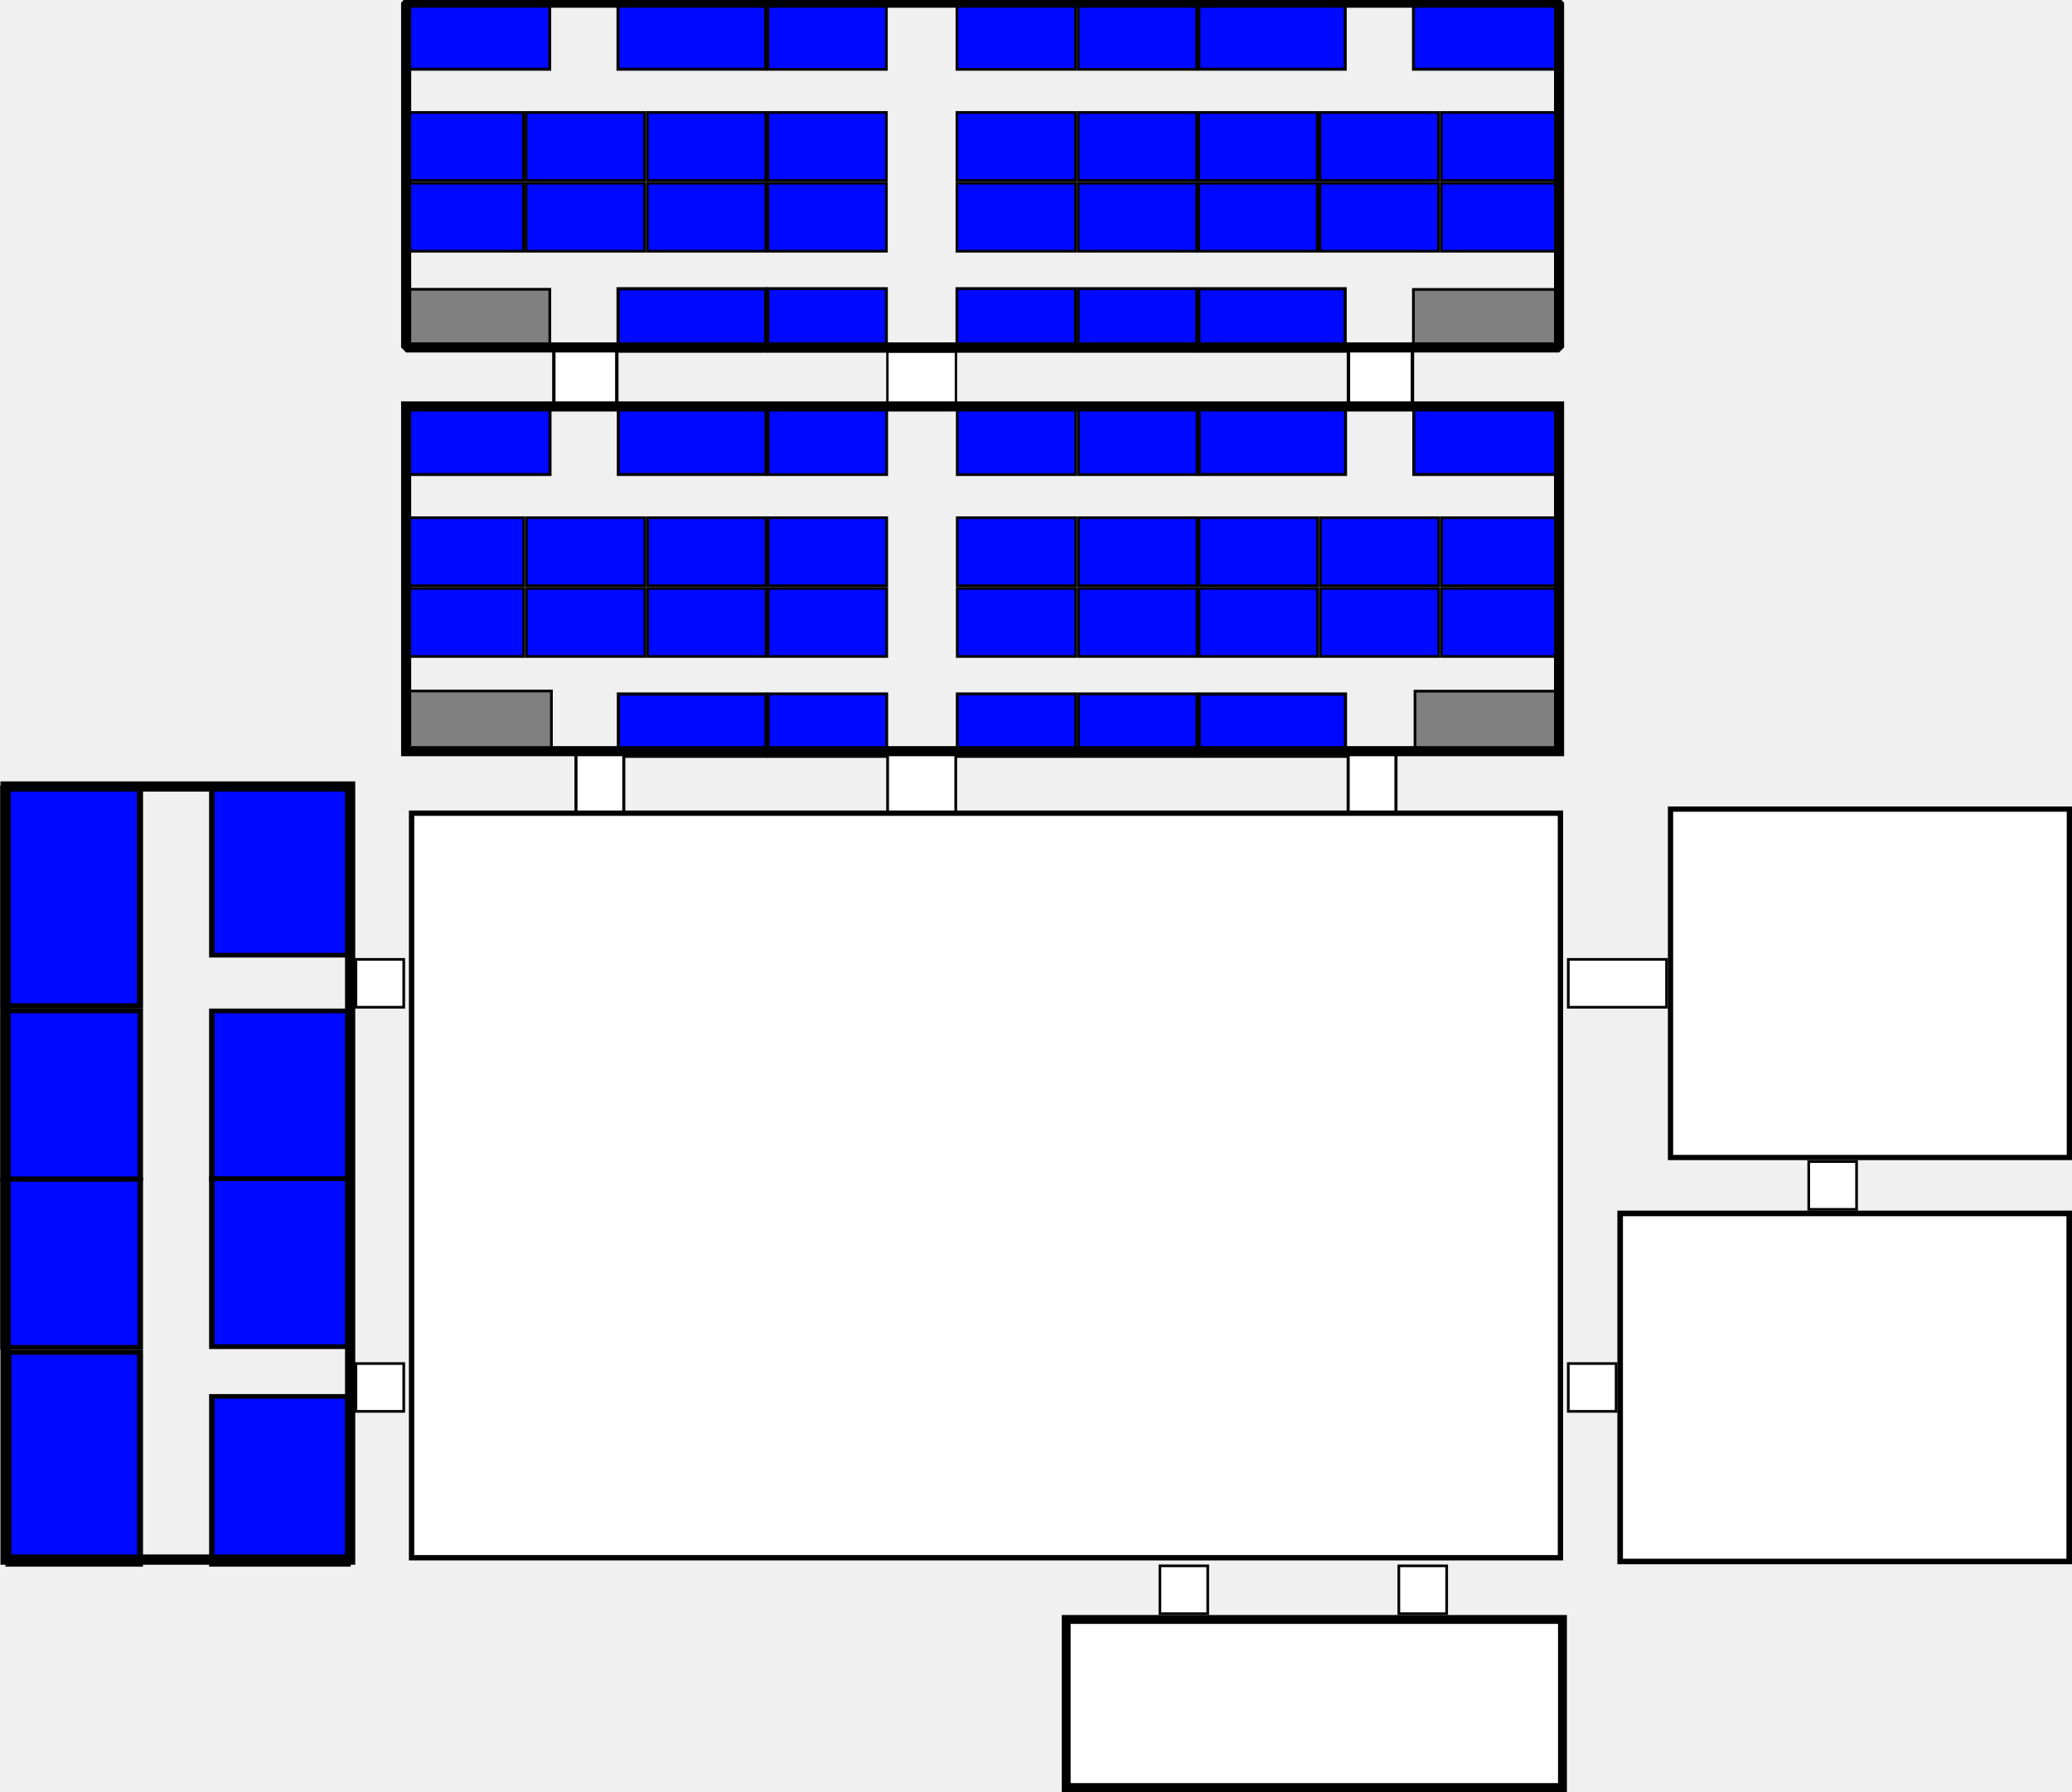
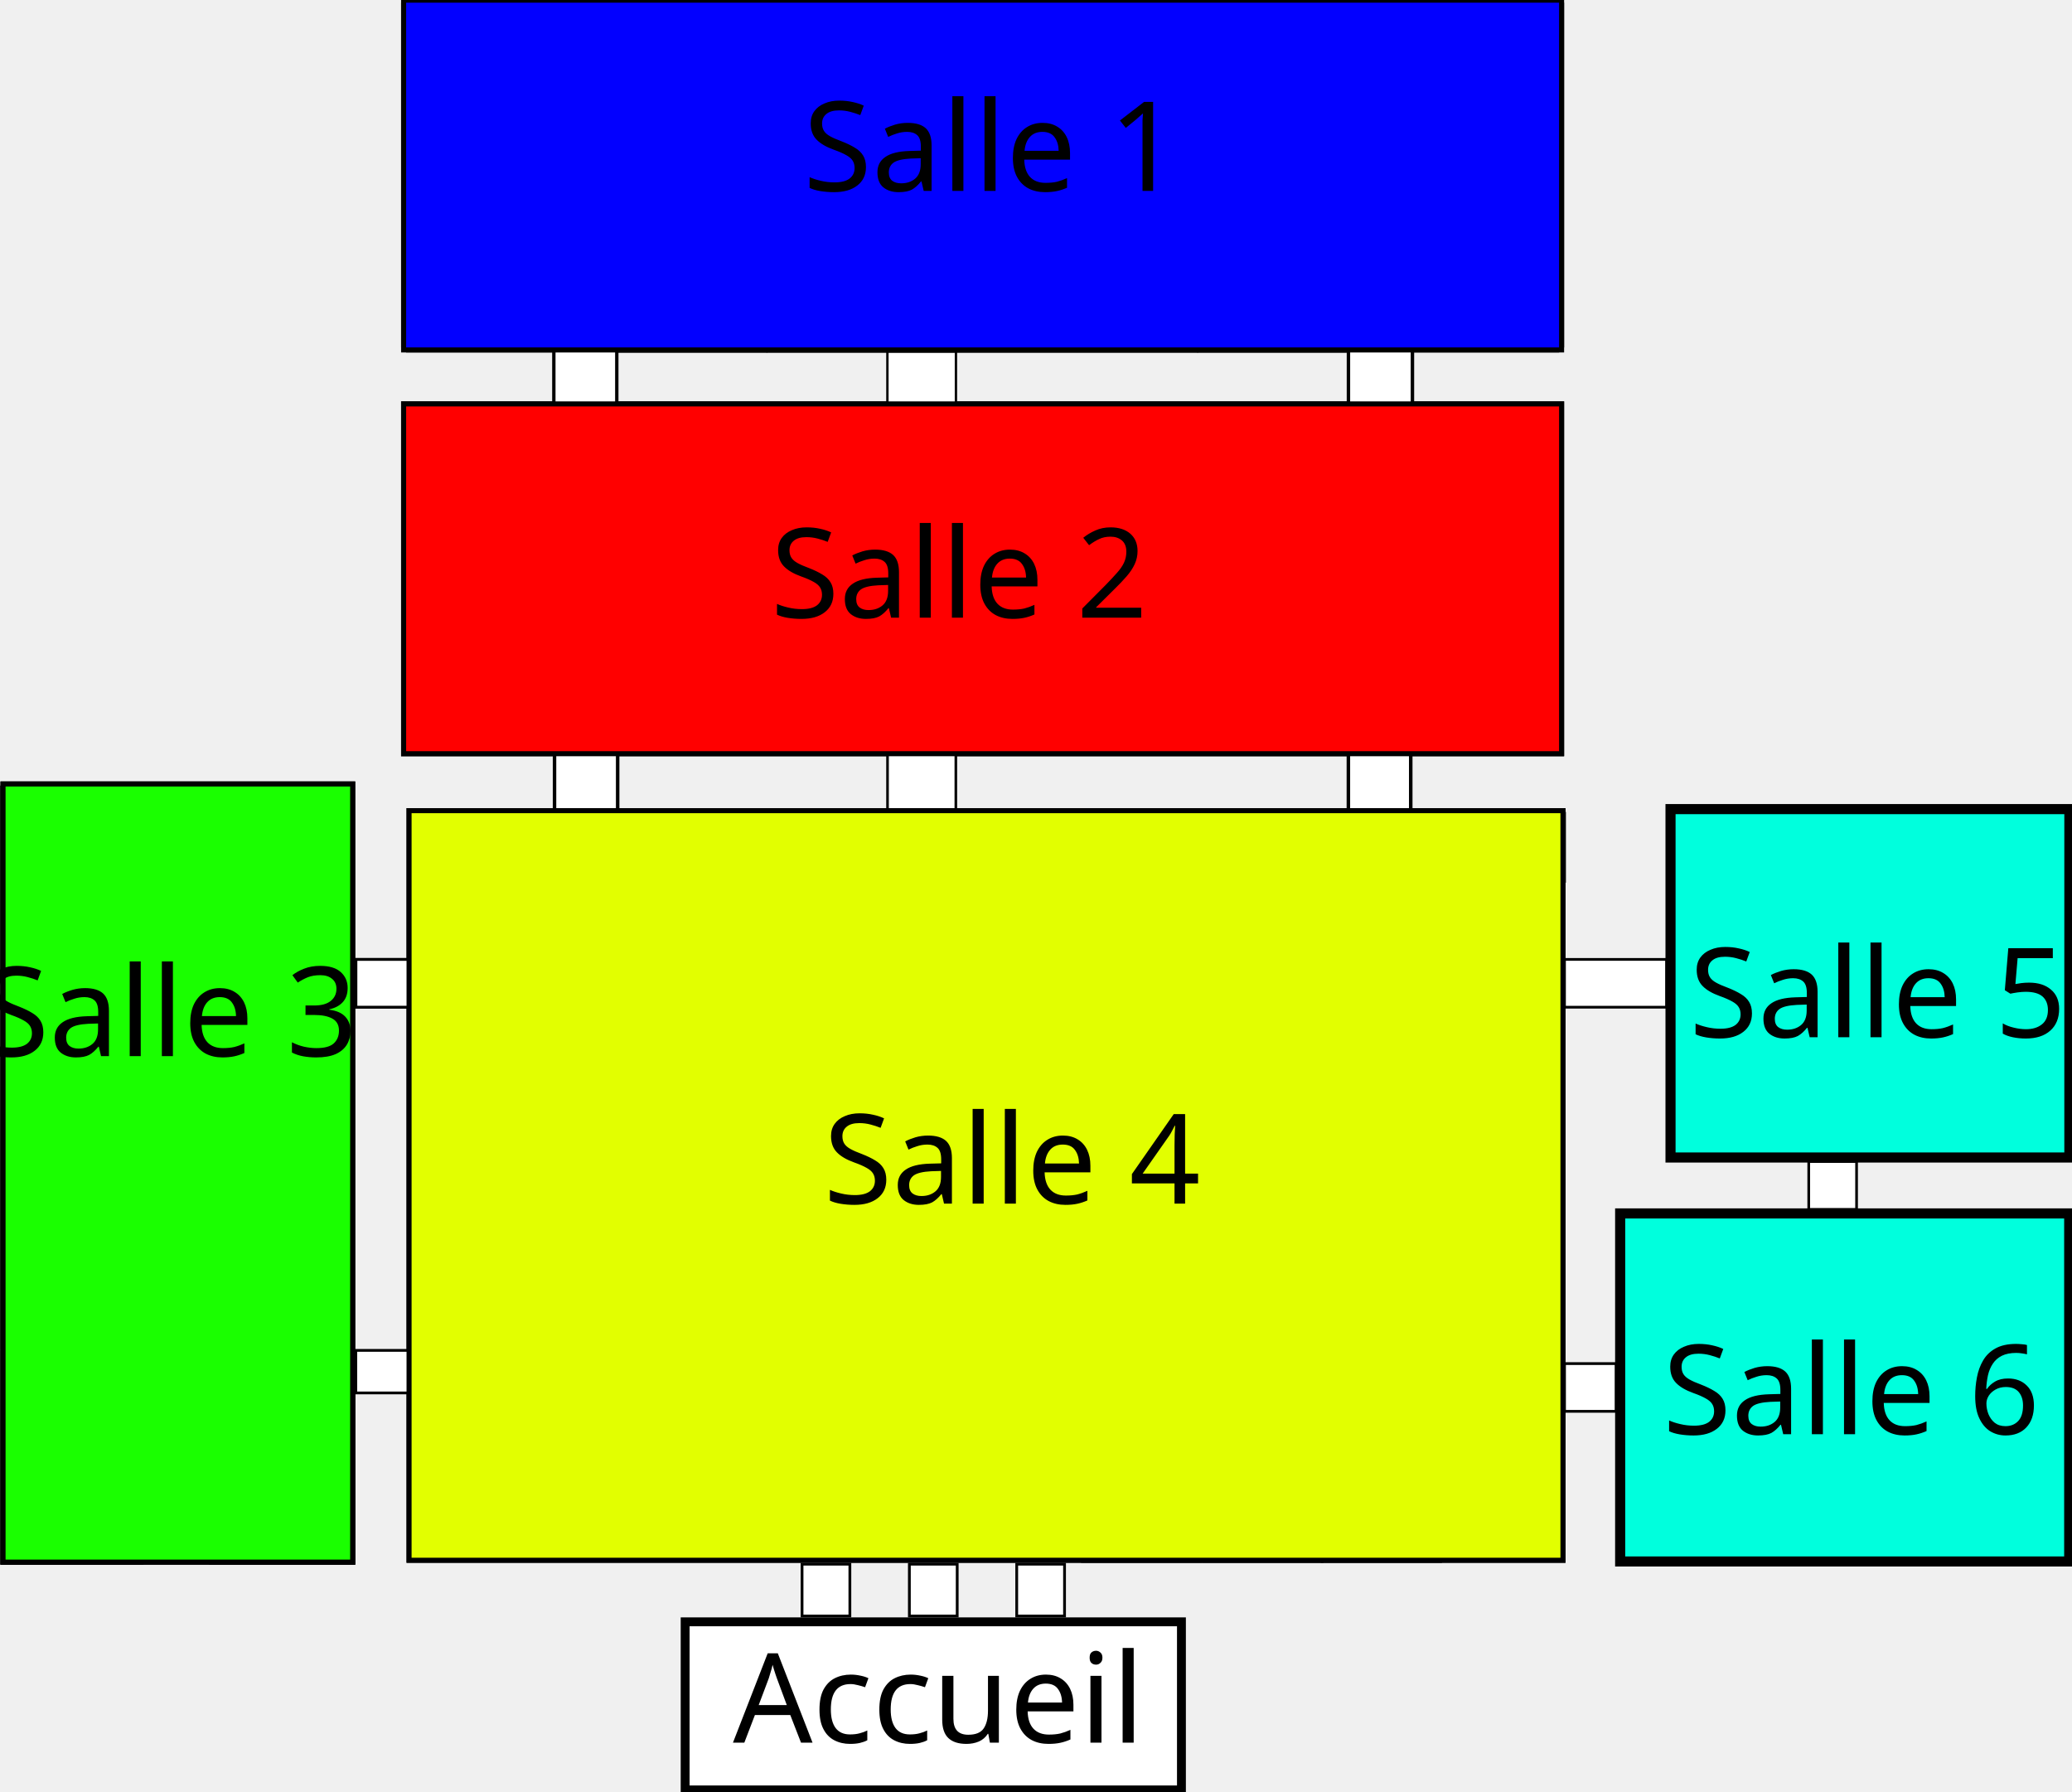
<svg xmlns="http://www.w3.org/2000/svg" xmlns:xlink="http://www.w3.org/1999/xlink" width="205.096mm" height="177.365mm" viewBox="0 0 205.096 177.365" version="1.1" id="svg5">
-   <defs id="defs2" />
+   <defs id="defs2">
+     <rect x="224.86" y="38.184" width="223.446" height="49.497" id="rect2161" />
+   </defs>
  <g id="layer2" transform="translate(0.09589299,-0.1751195)">
+     <a id="a1054-3" style="fill:#aaaaaa;stroke:#000000;stroke-width:1;paint-order:markers stroke fill">
+       <rect id="rect90-8-3" width="76.518" height="34.107" x="78.021" y="-34.562" transform="rotate(90)" />
+       <rect style="display:inline;fill-opacity:1;stroke:#000000;stroke-width:1;stroke-dasharray:none;stroke-opacity:1;paint-order:markers stroke fill" id="rect90-7-4" width="113.719" height="73.693" x="40.645" y="80.662" />
+       <rect id="rect90-3-0" width="114.121" height="34.121" x="40.106" y="40.44" transform="translate(0,-0.03637886)" />
+       <rect id="rect90-0" width="114.121" height="34.121" x="40.106" y="0.44" />
+     </a>
+     <a id="a1730">
+       <rect style="display:inline;fill:#00ffdd;stroke:#000000;stroke-width:1;stroke-dasharray:none;stroke-opacity:1;fill-opacity:1" id="rect90-1-9-9-7" width="34.449" height="44.449" x="120.276" y="-204.724" transform="rotate(90)" />
+     </a>
+     <a id="a1733">
+       <rect style="display:inline;fill:#00ffdd;stroke:#000000;stroke-width:1;stroke-dasharray:none;stroke-opacity:1;fill-opacity:1" id="rect90-1-9-9" width="34.48" height="39.48" x="80.26" y="-204.74" transform="rotate(90)" />
+     </a>
+     <a id="salle1-5-5" transform="translate(0.3248825,39.64154)" style="display:inline;fill:#0009ff;fill-opacity:1">
+       <rect style="fill:#0009ff;fill-opacity:1;stroke:#000000;stroke-width:0.292;stroke-dasharray:none;stroke-opacity:1" id="32-1-4" width="14.329" height="6.708" x="40.14" y="41.045" />
+       <rect style="fill:#0009ff;fill-opacity:1;stroke:#000000;stroke-width:0.295;stroke-dasharray:none;stroke-opacity:1" id="rect8691-4-6-1-3-0-1-2" width="14.619" height="6.705" x="61.227" y="41.046" />
+       <rect style="fill:#0009ff;fill-opacity:1;stroke:#000000;stroke-width:0.265;stroke-dasharray:none;stroke-opacity:1" id="rect8691-4-6-3-1-4-0-3" width="11.735" height="6.735" x="76.062" y="41.031" />
+       <rect style="fill:#0009ff;fill-opacity:1;stroke:#000000;stroke-width:0.265;stroke-dasharray:none;stroke-opacity:1" id="rect8691-4-6-7-6-0-4-5-6" width="11.735" height="6.735" x="94.777" y="41.031" />
+       <rect style="fill:#0009ff;fill-opacity:1;stroke:#000000;stroke-width:0.265;stroke-dasharray:none;stroke-opacity:1" id="rect8691-4-6-1-9-6-5-8-6" width="11.735" height="6.735" x="106.777" y="41.031" />
+       <rect style="fill:#0009ff;fill-opacity:1;stroke:#000000;stroke-width:0.294;stroke-dasharray:none;stroke-opacity:1" id="rect8691-4-6-0-4-5-6-9" width="14.487" height="6.706" x="118.727" y="41.045" />
+       <rect style="fill:#0009ff;fill-opacity:1;stroke:#000000;stroke-width:0.294;stroke-dasharray:none;stroke-opacity:1" id="rect8691-4-6-1-8-2-1-3-2" width="14.465" height="6.706" x="139.968" y="41.045" />
+       <rect style="display:inline;fill:#0009ff;fill-opacity:1;stroke:#000000;stroke-width:0.265;stroke-dasharray:none;stroke-opacity:1" id="rect8691-4-6-7-6-0-4-5-6-4" width="11.735" height="6.735" x="118.713" y="108.346" />
+       <rect style="display:inline;fill:#0009ff;fill-opacity:1;stroke:#000000;stroke-width:0.265;stroke-dasharray:none;stroke-opacity:1" id="rect8691-4-6-1-9-6-5-8-6-9" width="11.735" height="6.735" x="130.448" y="108.346" />
+       <rect style="display:inline;fill:#0009ff;fill-opacity:1;stroke:#000000;stroke-width:0.265;stroke-dasharray:none;stroke-opacity:1" id="rect8691-4-6-1-9-6-5-8-6-9-8-6" width="11.735" height="6.735" x="106.713" y="108.346" />
+       <rect style="fill:#0009ff;fill-opacity:1;stroke:#000000;stroke-width:0.265;stroke-dasharray:none;stroke-opacity:1" id="rect8691-4-6-7-64-7-1-2-8" width="11.735" height="6.735" x="52.126" y="52.029" />
+       <rect style="fill:#0009ff;fill-opacity:1;stroke:#000000;stroke-width:0.265;stroke-dasharray:none;stroke-opacity:1" id="rect8691-4-6-1-5-1-5-0-1" width="11.735" height="6.735" x="64.126" y="52.029" />
+       <rect style="fill:#0009ff;fill-opacity:1;stroke:#000000;stroke-width:0.265;stroke-dasharray:none;stroke-opacity:1" id="rect8691-4-6-3-9-7-7-3-6" width="11.735" height="6.735" x="76.062" y="52.029" />
+       <rect style="fill:#0009ff;fill-opacity:1;stroke:#000000;stroke-width:0.265;stroke-dasharray:none;stroke-opacity:1" id="rect8691-4-6-7-6-5-6-3-6-9" width="11.735" height="6.735" x="94.777" y="52.029" />
+       <rect style="fill:#0009ff;fill-opacity:1;stroke:#000000;stroke-width:0.265;stroke-dasharray:none;stroke-opacity:1" id="rect8691-4-6-1-9-1-9-1-6-3" width="11.735" height="6.735" x="106.777" y="52.029" />
+       <rect style="fill:#0009ff;fill-opacity:1;stroke:#000000;stroke-width:0.265;stroke-dasharray:none;stroke-opacity:1" id="rect8691-4-6-0-9-6-9-3-2" width="11.735" height="6.735" x="118.713" y="52.029" />
+       <rect style="fill:#0009ff;fill-opacity:1;stroke:#000000;stroke-width:0.265;stroke-dasharray:none;stroke-opacity:1" id="rect8691-4-6-7-3-8-9-5-0-2" width="11.735" height="6.735" x="130.713" y="52.029" />
+       <rect style="fill:#0009ff;fill-opacity:1;stroke:#000000;stroke-width:0.265;stroke-dasharray:none;stroke-opacity:1" id="rect8691-4-6-7-1-6-6-2-0" width="11.735" height="6.735" x="52.126" y="59.029" />
+       <rect style="fill:#0009ff;fill-opacity:1;stroke:#000000;stroke-width:0.265;stroke-dasharray:none;stroke-opacity:1" id="rect8691-4-6-1-6-6-0-7-6" width="11.735" height="6.735" x="64.126" y="59.029" />
+       <rect style="fill:#0009ff;fill-opacity:1;stroke:#000000;stroke-width:0.265;stroke-dasharray:none;stroke-opacity:1" id="rect8691-4-6-3-6-8-4-5-7" width="11.735" height="6.735" x="76.062" y="59.029" />
+       <rect style="fill:#0009ff;fill-opacity:1;stroke:#000000;stroke-width:0.265;stroke-dasharray:none;stroke-opacity:1" id="rect8691-4-6-7-6-6-1-8-5-1" width="11.735" height="6.735" x="94.777" y="59.029" />
+       <rect style="fill:#0009ff;fill-opacity:1;stroke:#000000;stroke-width:0.265;stroke-dasharray:none;stroke-opacity:1" id="rect8691-4-6-1-9-8-2-6-3-7" width="11.735" height="6.735" x="106.777" y="59.029" />
+       <rect style="fill:#0009ff;fill-opacity:1;stroke:#000000;stroke-width:0.265;stroke-dasharray:none;stroke-opacity:1" id="rect8691-4-6-0-0-6-1-2-7" width="11.735" height="6.735" x="118.713" y="59.029" />
+       <rect style="fill:#0009ff;fill-opacity:1;stroke:#000000;stroke-width:0.265;stroke-dasharray:none;stroke-opacity:1" id="rect8691-4-6-7-3-5-4-7-3-7" width="11.735" height="6.735" x="130.713" y="59.029" />
+       <rect style="fill:#0009ff;fill-opacity:1;stroke:#000000;stroke-width:0.265;stroke-dasharray:none;stroke-opacity:1" id="rect8691-4-6-7-64-7-1-2-8-9" width="11.735" height="6.735" x="52.126" y="71.274" />
+       <rect style="fill:#0009ff;fill-opacity:1;stroke:#000000;stroke-width:0.265;stroke-dasharray:none;stroke-opacity:1" id="rect8691-4-6-1-5-1-5-0-1-3" width="11.735" height="6.735" x="64.126" y="71.274" />
+       <rect style="fill:#0009ff;fill-opacity:1;stroke:#000000;stroke-width:0.265;stroke-dasharray:none;stroke-opacity:1" id="rect8691-4-6-3-9-7-7-3-6-1" width="11.735" height="6.735" x="76.062" y="71.274" />
+       <rect style="fill:#0009ff;fill-opacity:1;stroke:#000000;stroke-width:0.265;stroke-dasharray:none;stroke-opacity:1" id="rect8691-4-6-7-6-5-6-3-6-9-6" width="11.735" height="6.735" x="94.777" y="71.274" />
+       <rect style="fill:#0009ff;fill-opacity:1;stroke:#000000;stroke-width:0.265;stroke-dasharray:none;stroke-opacity:1" id="rect8691-4-6-1-9-1-9-1-6-3-8" width="11.735" height="6.735" x="106.777" y="71.274" />
+       <rect style="fill:#0009ff;fill-opacity:1;stroke:#000000;stroke-width:0.265;stroke-dasharray:none;stroke-opacity:1" id="rect8691-4-6-0-9-6-9-3-2-4" width="11.735" height="6.735" x="118.713" y="71.274" />
+       <rect style="fill:#0009ff;fill-opacity:1;stroke:#000000;stroke-width:0.265;stroke-dasharray:none;stroke-opacity:1" id="rect8691-4-6-7-3-8-9-5-0-2-3" width="11.735" height="6.735" x="130.713" y="71.274" />
+       <rect style="fill:#0009ff;fill-opacity:1;stroke:#000000;stroke-width:0.265;stroke-dasharray:none;stroke-opacity:1" id="rect8691-4-6-7-1-6-6-2-0-4" width="11.735" height="6.735" x="52.126" y="78.273" />
+       <rect style="fill:#0009ff;fill-opacity:1;stroke:#000000;stroke-width:0.265;stroke-dasharray:none;stroke-opacity:1" id="rect8691-4-6-1-6-6-0-7-6-3" width="11.735" height="6.735" x="64.126" y="78.273" />
+       <rect style="fill:#0009ff;fill-opacity:1;stroke:#000000;stroke-width:0.265;stroke-dasharray:none;stroke-opacity:1" id="rect8691-4-6-3-6-8-4-5-7-3" width="11.735" height="6.735" x="76.062" y="78.273" />
+       <rect style="fill:#0009ff;fill-opacity:1;stroke:#000000;stroke-width:0.265;stroke-dasharray:none;stroke-opacity:1" id="rect8691-4-6-7-6-6-1-8-5-1-7" width="11.735" height="6.735" x="94.777" y="78.273" />
+       <rect style="fill:#0009ff;fill-opacity:1;stroke:#000000;stroke-width:0.265;stroke-dasharray:none;stroke-opacity:1" id="rect8691-4-6-1-9-8-2-6-3-7-6" width="11.735" height="6.735" x="106.777" y="78.273" />
+       <rect style="fill:#0009ff;fill-opacity:1;stroke:#000000;stroke-width:0.265;stroke-dasharray:none;stroke-opacity:1" id="rect8691-4-6-0-0-6-1-2-7-8" width="11.735" height="6.735" x="118.713" y="78.273" />
+       <rect style="fill:#0009ff;fill-opacity:1;stroke:#000000;stroke-width:0.265;stroke-dasharray:none;stroke-opacity:1" id="rect8691-4-6-7-3-5-4-7-3-7-7" width="11.735" height="6.735" x="130.713" y="78.273" />
+       <rect style="fill:#0009ff;fill-opacity:1;stroke:#000000;stroke-width:0.265;stroke-dasharray:none;stroke-opacity:1" id="rect8691-4-6-7-64-7-1-2-8-2" width="11.735" height="6.735" x="52.126" y="90.518" />
+       <rect style="fill:#0009ff;fill-opacity:1;stroke:#000000;stroke-width:0.265;stroke-dasharray:none;stroke-opacity:1" id="rect8691-4-6-1-5-1-5-0-1-1" width="11.735" height="6.735" x="64.126" y="90.518" />
+       <rect style="fill:#0009ff;fill-opacity:1;stroke:#000000;stroke-width:0.265;stroke-dasharray:none;stroke-opacity:1" id="rect8691-4-6-3-9-7-7-3-6-7" width="11.735" height="6.735" x="76.062" y="90.518" />
+       <rect style="fill:#0009ff;fill-opacity:1;stroke:#000000;stroke-width:0.265;stroke-dasharray:none;stroke-opacity:1" id="rect8691-4-6-7-6-5-6-3-6-9-8" width="11.735" height="6.735" x="94.777" y="90.518" />
+       <rect style="fill:#0009ff;fill-opacity:1;stroke:#000000;stroke-width:0.265;stroke-dasharray:none;stroke-opacity:1" id="rect8691-4-6-1-9-1-9-1-6-3-7" width="11.735" height="6.735" x="106.777" y="90.518" />
+       <rect style="fill:#0009ff;fill-opacity:1;stroke:#000000;stroke-width:0.265;stroke-dasharray:none;stroke-opacity:1" id="rect8691-4-6-0-9-6-9-3-2-7" width="11.735" height="6.735" x="118.713" y="90.518" />
+       <rect style="fill:#0009ff;fill-opacity:1;stroke:#000000;stroke-width:0.265;stroke-dasharray:none;stroke-opacity:1" id="rect8691-4-6-7-3-8-9-5-0-2-5" width="11.735" height="6.735" x="130.713" y="90.518" />
+       <rect style="fill:#0009ff;fill-opacity:1;stroke:#000000;stroke-width:0.265;stroke-dasharray:none;stroke-opacity:1" id="rect8691-4-6-7-1-6-6-2-0-2" width="11.735" height="6.735" x="52.126" y="97.517" />
+       <rect style="fill:#0009ff;fill-opacity:1;stroke:#000000;stroke-width:0.265;stroke-dasharray:none;stroke-opacity:1" id="rect8691-4-6-1-6-6-0-7-6-5" width="11.735" height="6.735" x="64.126" y="97.517" />
+       <rect style="fill:#0009ff;fill-opacity:1;stroke:#000000;stroke-width:0.265;stroke-dasharray:none;stroke-opacity:1" id="rect8691-4-6-3-6-8-4-5-7-8" width="11.735" height="6.735" x="76.062" y="97.517" />
+       <rect style="fill:#0009ff;fill-opacity:1;stroke:#000000;stroke-width:0.265;stroke-dasharray:none;stroke-opacity:1" id="rect8691-4-6-7-6-6-1-8-5-1-5" width="11.735" height="6.735" x="94.777" y="97.517" />
+       <rect style="fill:#0009ff;fill-opacity:1;stroke:#000000;stroke-width:0.265;stroke-dasharray:none;stroke-opacity:1" id="rect8691-4-6-1-9-8-2-6-3-7-0" width="11.735" height="6.735" x="106.777" y="97.517" />
+       <rect style="fill:#0009ff;fill-opacity:1;stroke:#000000;stroke-width:0.265;stroke-dasharray:none;stroke-opacity:1" id="rect8691-4-6-0-0-6-1-2-7-83" width="11.735" height="6.735" x="118.713" y="97.517" />
+       <rect style="fill:#0009ff;fill-opacity:1;stroke:#000000;stroke-width:0.265;stroke-dasharray:none;stroke-opacity:1" id="rect8691-4-6-7-3-5-4-7-3-7-3" width="11.735" height="6.735" x="130.713" y="97.517" />
+     </a>
    <a id="a1926" transform="matrix(1.151339,0,0,0.9965596,-23.02151,28.05942)">
-       <rect style="fill:#0009ff;fill-opacity:1;stroke:#000000;stroke-width:0.528;stroke-dasharray:none;stroke-opacity:1" id="rect8691-4-6-0-0-4-6-5-6" width="11.751" height="21.623" x="20.195" y="50.305" />
+       <rect style="fill:#0009ff;fill-opacity:1;stroke:#000000;stroke-width:0.528;stroke-dasharray:none;stroke-opacity:1" id="rect8691-4-6-0-0-4-6-5-6" width="11.756" height="21.624" x="20.193" y="50.302" />
      <rect style="fill:#0009ff;fill-opacity:1;stroke:#000000;stroke-width:0.465;stroke-dasharray:none;stroke-opacity:1" id="rect8691-4-6-0-0-4-6-5-6-7" width="11.809" height="16.675" x="38.121" y="50.213" />
      <rect style="fill:#0009ff;fill-opacity:1;stroke:#000000;stroke-width:0.465;stroke-dasharray:none;stroke-opacity:1" id="rect8691-4-6-0-0-4-6-5-6-2" width="11.809" height="16.675" x="20.166" y="72.421" />
      <rect style="fill:#0009ff;fill-opacity:1;stroke:#000000;stroke-width:0.465;stroke-dasharray:none;stroke-opacity:1" id="rect8691-4-6-0-0-4-6-5-6-7-7" width="11.809" height="16.675" x="38.121" y="72.421" />
-       <rect style="fill:#0009ff;fill-opacity:1;stroke:#000000;stroke-width:0.465;stroke-dasharray:none;stroke-opacity:1" id="rect8691-4-6-0-0-4-6-5-6-78" width="11.809" height="16.675" x="20.166" y="89.159" />
-       <rect style="fill:#0009ff;fill-opacity:1;stroke:#000000;stroke-width:0.465;stroke-dasharray:none;stroke-opacity:1" id="rect8691-4-6-0-0-4-6-5-6-7-5" width="11.809" height="16.675" x="38.121" y="89.096" />
-       <rect style="fill:#0009ff;fill-opacity:1;stroke:#000000;stroke-width:0.511;stroke-dasharray:none;stroke-opacity:1" id="rect8691-4-6-0-0-4-6-5-6-5" width="11.319" height="21.046" x="20.634" y="106.318" />
-       <rect style="fill:#0009ff;fill-opacity:1;stroke:#000000;stroke-width:0.463;stroke-dasharray:none;stroke-opacity:1" id="rect8691-4-6-0-0-4-6-5-6-7-79" width="11.713" height="16.677" x="38.12" y="110.709" />
+       <rect style="fill:#0009ff;fill-opacity:1;stroke:#000000;stroke-width:0.459;stroke-dasharray:none;stroke-opacity:1" id="rect8691-4-6-0-0-4-6-5-6-78" width="11.814" height="16.278" x="20.164" y="89.558" />
+       <rect style="fill:#0009ff;fill-opacity:1;stroke:#000000;stroke-width:0.458;stroke-dasharray:none;stroke-opacity:1" id="rect8691-4-6-0-0-4-6-5-6-7-5" width="11.815" height="16.216" x="38.118" y="89.557" />
+       <rect style="fill:#0009ff;fill-opacity:1;stroke:#000000;stroke-width:0.519;stroke-dasharray:none;stroke-opacity:1" id="rect8691-4-6-0-0-4-6-5-6-5" width="11.794" height="20.833" x="20.194" y="106.325" />
+       <rect style="fill:#0009ff;fill-opacity:1;stroke:#000000;stroke-width:0.467;stroke-dasharray:none;stroke-opacity:1" id="rect8691-4-6-0-0-4-6-5-6-7-79" width="12.092" height="16.472" x="38.123" y="110.711" />
    </a>
    <a id="salle1" transform="translate(-0.1521641,-40.72336)" style="fill:#0009ff;fill-opacity:1">
      <rect style="fill:#0009ff;fill-opacity:1;stroke:#000000;stroke-width:0.292;stroke-dasharray:none;stroke-opacity:1" id="32" width="14.329" height="6.708" x="40.14" y="41.045" />
      <rect style="fill:#0009ff;fill-opacity:1;stroke:#000000;stroke-width:0.295;stroke-dasharray:none;stroke-opacity:1" id="rect8691-4-6-1-3-0" width="14.619" height="6.705" x="61.227" y="41.046" />
      <rect style="fill:#0009ff;fill-opacity:1;stroke:#000000;stroke-width:0.265;stroke-dasharray:none;stroke-opacity:1" id="rect8691-4-6-3-1-4" width="11.735" height="6.735" x="76.062" y="41.031" />
      <rect style="fill:#0009ff;fill-opacity:1;stroke:#000000;stroke-width:0.265;stroke-dasharray:none;stroke-opacity:1" id="rect8691-4-6-7-6-0-4" width="11.735" height="6.735" x="94.777" y="41.031" />
      <rect style="fill:#0009ff;fill-opacity:1;stroke:#000000;stroke-width:0.265;stroke-dasharray:none;stroke-opacity:1" id="rect8691-4-6-1-9-6-5" width="11.735" height="6.735" x="106.777" y="41.031" />
      <rect style="fill:#0009ff;fill-opacity:1;stroke:#000000;stroke-width:0.294;stroke-dasharray:none;stroke-opacity:1" id="rect8691-4-6-0-4-5" width="14.487" height="6.706" x="118.727" y="41.045" />
      <rect style="fill:#0009ff;fill-opacity:1;stroke:#000000;stroke-width:0.294;stroke-dasharray:none;stroke-opacity:1" id="rect8691-4-6-1-8-2-1" width="14.465" height="6.706" x="139.968" y="41.045" />
      <rect style="fill:#0009ff;fill-opacity:1;stroke:#000000;stroke-width:0.265;stroke-dasharray:none;stroke-opacity:1" id="rect8691-4-6-8-9-8" width="11.735" height="6.735" x="40.126" y="52.029" />
      <rect style="fill:#0009ff;fill-opacity:1;stroke:#000000;stroke-width:0.265;stroke-dasharray:none;stroke-opacity:1" id="rect8691-4-6-7-64-7-1" width="11.735" height="6.735" x="52.126" y="52.029" />
      <rect style="fill:#0009ff;fill-opacity:1;stroke:#000000;stroke-width:0.265;stroke-dasharray:none;stroke-opacity:1" id="rect8691-4-6-1-5-1-5" width="11.735" height="6.735" x="64.126" y="52.029" />
      <rect style="fill:#0009ff;fill-opacity:1;stroke:#000000;stroke-width:0.265;stroke-dasharray:none;stroke-opacity:1" id="rect8691-4-6-3-9-7-7" width="11.735" height="6.735" x="76.062" y="52.029" />
      <rect style="fill:#0009ff;fill-opacity:1;stroke:#000000;stroke-width:0.265;stroke-dasharray:none;stroke-opacity:1" id="rect8691-4-6-7-6-5-6-3" width="11.735" height="6.735" x="94.777" y="52.029" />
      <rect style="fill:#0009ff;fill-opacity:1;stroke:#000000;stroke-width:0.265;stroke-dasharray:none;stroke-opacity:1" id="rect8691-4-6-1-9-1-9-1" width="11.735" height="6.735" x="106.777" y="52.029" />
      <rect style="fill:#0009ff;fill-opacity:1;stroke:#000000;stroke-width:0.265;stroke-dasharray:none;stroke-opacity:1" id="rect8691-4-6-0-9-6-9" width="11.735" height="6.735" x="118.713" y="52.029" />
      <rect style="fill:#0009ff;fill-opacity:1;stroke:#000000;stroke-width:0.265;stroke-dasharray:none;stroke-opacity:1" id="rect8691-4-6-7-3-8-9-5" width="11.735" height="6.735" x="130.713" y="52.029" />
      <rect style="fill:#0009ff;fill-opacity:1;stroke:#000000;stroke-width:0.265;stroke-dasharray:none;stroke-opacity:1" id="rect8691-4-6-1-8-8-7-2" width="11.735" height="6.735" x="142.713" y="52.029" />
      <rect style="fill:#0009ff;fill-opacity:1;stroke:#000000;stroke-width:0.265;stroke-dasharray:none;stroke-opacity:1" id="rect8691-4-6-81-1-0" width="11.735" height="6.735" x="40.126" y="59.029" />
      <rect style="fill:#0009ff;fill-opacity:1;stroke:#000000;stroke-width:0.265;stroke-dasharray:none;stroke-opacity:1" id="rect8691-4-6-7-1-6-6" width="11.735" height="6.735" x="52.126" y="59.029" />
      <rect style="fill:#0009ff;fill-opacity:1;stroke:#000000;stroke-width:0.265;stroke-dasharray:none;stroke-opacity:1" id="rect8691-4-6-1-6-6-0" width="11.735" height="6.735" x="64.126" y="59.029" />
      <rect style="fill:#0009ff;fill-opacity:1;stroke:#000000;stroke-width:0.265;stroke-dasharray:none;stroke-opacity:1" id="rect8691-4-6-3-6-8-4" width="11.735" height="6.735" x="76.062" y="59.029" />
      <rect style="fill:#0009ff;fill-opacity:1;stroke:#000000;stroke-width:0.265;stroke-dasharray:none;stroke-opacity:1" id="rect8691-4-6-7-6-6-1-8" width="11.735" height="6.735" x="94.777" y="59.029" />
      <rect style="fill:#0009ff;fill-opacity:1;stroke:#000000;stroke-width:0.265;stroke-dasharray:none;stroke-opacity:1" id="rect8691-4-6-1-9-8-2-6" width="11.735" height="6.735" x="106.777" y="59.029" />
      <rect style="fill:#0009ff;fill-opacity:1;stroke:#000000;stroke-width:0.265;stroke-dasharray:none;stroke-opacity:1" id="rect8691-4-6-0-0-6-1" width="11.735" height="6.735" x="118.713" y="59.029" />
      <rect style="fill:#0009ff;fill-opacity:1;stroke:#000000;stroke-width:0.265;stroke-dasharray:none;stroke-opacity:1" id="rect8691-4-6-7-3-5-4-7" width="11.735" height="6.735" x="130.713" y="59.029" />
      <rect style="fill:#0009ff;fill-opacity:1;stroke:#000000;stroke-width:0.265;stroke-dasharray:none;stroke-opacity:1" id="rect8691-4-6-1-8-7-2-8" width="11.735" height="6.735" x="142.713" y="59.029" />
      <rect style="fill:#0009ff;fill-opacity:1;stroke:#000000;stroke-width:0.314;stroke-dasharray:none;stroke-opacity:1" id="rect8691-4-6-1-6-1-4-3" width="14.612" height="6.16" x="61.236" y="69.48" />
      <rect style="fill:#0009ff;fill-opacity:1;stroke:#000000;stroke-width:0.282;stroke-dasharray:none;stroke-opacity:1" id="5" width="11.733" height="6.192" x="76.065" y="69.464" />
      <rect style="fill:#0009ff;fill-opacity:1;stroke:#000000;stroke-width:0.282;stroke-dasharray:none;stroke-opacity:1" id="rect8691-4-6-7-6-6-0-4-4" width="11.733" height="6.192" x="94.777" y="69.464" />
      <rect style="fill:#0009ff;fill-opacity:1;stroke:#000000;stroke-width:0.282;stroke-dasharray:none;stroke-opacity:1" id="rect8691-4-6-1-9-8-6-2-7" width="11.733" height="6.192" x="106.776" y="69.464" />
      <rect style="fill:#0009ff;fill-opacity:1;stroke:#000000;stroke-width:0.313;stroke-dasharray:none;stroke-opacity:1" id="rect8691-4-6-0-0-4-6-5" width="14.48" height="6.162" x="118.725" y="69.479" />
    </a>
    <a id="salle1-5" transform="translate(-0.1208267,-0.6123888)" style="fill:#0009ff;fill-opacity:1">
      <rect style="fill:#0009ff;fill-opacity:1;stroke:#000000;stroke-width:0.292;stroke-dasharray:none;stroke-opacity:1" id="32-1" width="14.329" height="6.708" x="40.14" y="41.045" />
      <rect style="fill:#0009ff;fill-opacity:1;stroke:#000000;stroke-width:0.295;stroke-dasharray:none;stroke-opacity:1" id="rect8691-4-6-1-3-0-1" width="14.619" height="6.705" x="61.227" y="41.046" />
      <rect style="fill:#0009ff;fill-opacity:1;stroke:#000000;stroke-width:0.265;stroke-dasharray:none;stroke-opacity:1" id="rect8691-4-6-3-1-4-0" width="11.735" height="6.735" x="76.062" y="41.031" />
      <rect style="fill:#0009ff;fill-opacity:1;stroke:#000000;stroke-width:0.265;stroke-dasharray:none;stroke-opacity:1" id="rect8691-4-6-7-6-0-4-5" width="11.735" height="6.735" x="94.777" y="41.031" />
      <rect style="fill:#0009ff;fill-opacity:1;stroke:#000000;stroke-width:0.265;stroke-dasharray:none;stroke-opacity:1" id="rect8691-4-6-1-9-6-5-8" width="11.735" height="6.735" x="106.777" y="41.031" />
      <rect style="fill:#0009ff;fill-opacity:1;stroke:#000000;stroke-width:0.294;stroke-dasharray:none;stroke-opacity:1" id="rect8691-4-6-0-4-5-6" width="14.487" height="6.706" x="118.727" y="41.045" />
      <rect style="fill:#0009ff;fill-opacity:1;stroke:#000000;stroke-width:0.294;stroke-dasharray:none;stroke-opacity:1" id="rect8691-4-6-1-8-2-1-3" width="14.465" height="6.706" x="139.968" y="41.045" />
      <rect style="fill:#0009ff;fill-opacity:1;stroke:#000000;stroke-width:0.265;stroke-dasharray:none;stroke-opacity:1" id="rect8691-4-6-8-9-8-7" width="11.735" height="6.735" x="40.126" y="52.029" />
      <rect style="fill:#0009ff;fill-opacity:1;stroke:#000000;stroke-width:0.265;stroke-dasharray:none;stroke-opacity:1" id="rect8691-4-6-7-64-7-1-2" width="11.735" height="6.735" x="52.126" y="52.029" />
      <rect style="fill:#0009ff;fill-opacity:1;stroke:#000000;stroke-width:0.265;stroke-dasharray:none;stroke-opacity:1" id="rect8691-4-6-1-5-1-5-0" width="11.735" height="6.735" x="64.126" y="52.029" />
      <rect style="fill:#0009ff;fill-opacity:1;stroke:#000000;stroke-width:0.265;stroke-dasharray:none;stroke-opacity:1" id="rect8691-4-6-3-9-7-7-3" width="11.735" height="6.735" x="76.062" y="52.029" />
      <rect style="fill:#0009ff;fill-opacity:1;stroke:#000000;stroke-width:0.265;stroke-dasharray:none;stroke-opacity:1" id="rect8691-4-6-7-6-5-6-3-6" width="11.735" height="6.735" x="94.777" y="52.029" />
      <rect style="fill:#0009ff;fill-opacity:1;stroke:#000000;stroke-width:0.265;stroke-dasharray:none;stroke-opacity:1" id="rect8691-4-6-1-9-1-9-1-6" width="11.735" height="6.735" x="106.777" y="52.029" />
      <rect style="fill:#0009ff;fill-opacity:1;stroke:#000000;stroke-width:0.265;stroke-dasharray:none;stroke-opacity:1" id="rect8691-4-6-0-9-6-9-3" width="11.735" height="6.735" x="118.713" y="52.029" />
      <rect style="fill:#0009ff;fill-opacity:1;stroke:#000000;stroke-width:0.265;stroke-dasharray:none;stroke-opacity:1" id="rect8691-4-6-7-3-8-9-5-0" width="11.735" height="6.735" x="130.713" y="52.029" />
      <rect style="fill:#0009ff;fill-opacity:1;stroke:#000000;stroke-width:0.265;stroke-dasharray:none;stroke-opacity:1" id="rect8691-4-6-1-8-8-7-2-6" width="11.735" height="6.735" x="142.713" y="52.029" />
      <rect style="fill:#0009ff;fill-opacity:1;stroke:#000000;stroke-width:0.265;stroke-dasharray:none;stroke-opacity:1" id="rect8691-4-6-81-1-0-1" width="11.735" height="6.735" x="40.126" y="59.029" />
      <rect style="fill:#0009ff;fill-opacity:1;stroke:#000000;stroke-width:0.265;stroke-dasharray:none;stroke-opacity:1" id="rect8691-4-6-7-1-6-6-2" width="11.735" height="6.735" x="52.126" y="59.029" />
      <rect style="fill:#0009ff;fill-opacity:1;stroke:#000000;stroke-width:0.265;stroke-dasharray:none;stroke-opacity:1" id="rect8691-4-6-1-6-6-0-7" width="11.735" height="6.735" x="64.126" y="59.029" />
      <rect style="fill:#0009ff;fill-opacity:1;stroke:#000000;stroke-width:0.265;stroke-dasharray:none;stroke-opacity:1" id="rect8691-4-6-3-6-8-4-5" width="11.735" height="6.735" x="76.062" y="59.029" />
      <rect style="fill:#0009ff;fill-opacity:1;stroke:#000000;stroke-width:0.265;stroke-dasharray:none;stroke-opacity:1" id="rect8691-4-6-7-6-6-1-8-5" width="11.735" height="6.735" x="94.777" y="59.029" />
      <rect style="fill:#0009ff;fill-opacity:1;stroke:#000000;stroke-width:0.265;stroke-dasharray:none;stroke-opacity:1" id="rect8691-4-6-1-9-8-2-6-3" width="11.735" height="6.735" x="106.777" y="59.029" />
      <rect style="fill:#0009ff;fill-opacity:1;stroke:#000000;stroke-width:0.265;stroke-dasharray:none;stroke-opacity:1" id="rect8691-4-6-0-0-6-1-2" width="11.735" height="6.735" x="118.713" y="59.029" />
      <rect style="fill:#0009ff;fill-opacity:1;stroke:#000000;stroke-width:0.265;stroke-dasharray:none;stroke-opacity:1" id="rect8691-4-6-7-3-5-4-7-3" width="11.735" height="6.735" x="130.713" y="59.029" />
      <rect style="fill:#0009ff;fill-opacity:1;stroke:#000000;stroke-width:0.265;stroke-dasharray:none;stroke-opacity:1" id="rect8691-4-6-1-8-7-2-8-8" width="11.735" height="6.735" x="142.713" y="59.029" />
-       <rect style="fill:#0009ff;fill-opacity:1;stroke:#000000;stroke-width:0.314;stroke-dasharray:none;stroke-opacity:1" id="rect8691-4-6-1-6-1-4-3-0" width="14.612" height="6.16" x="61.236" y="69.48" />
-       <rect style="fill:#0009ff;fill-opacity:1;stroke:#000000;stroke-width:0.282;stroke-dasharray:none;stroke-opacity:1" id="5-8" width="11.733" height="6.192" x="76.065" y="69.464" />
-       <rect style="fill:#0009ff;fill-opacity:1;stroke:#000000;stroke-width:0.282;stroke-dasharray:none;stroke-opacity:1" id="rect8691-4-6-7-6-6-0-4-4-3" width="11.733" height="6.192" x="94.777" y="69.464" />
-       <rect style="fill:#0009ff;fill-opacity:1;stroke:#000000;stroke-width:0.282;stroke-dasharray:none;stroke-opacity:1" id="rect8691-4-6-1-9-8-6-2-7-4" width="11.733" height="6.192" x="106.776" y="69.464" />
-       <rect style="fill:#0009ff;fill-opacity:1;stroke:#000000;stroke-width:0.313;stroke-dasharray:none;stroke-opacity:1" id="rect8691-4-6-0-0-4-6-5-7" width="14.48" height="6.162" x="118.725" y="69.479" />
+       <rect style="fill:#0009ff;fill-opacity:1;stroke:#000000;stroke-width:0.301;stroke-dasharray:none;stroke-opacity:1" id="rect8691-4-6-1-6-1-4-3-0" width="14.612" height="5.643" x="61.236" y="69.478" />
+       <rect style="fill:#0009ff;fill-opacity:1;stroke:#000000;stroke-width:0.27;stroke-dasharray:none;stroke-opacity:1" id="5-8" width="11.733" height="5.673" x="76.065" y="69.464" />
+       <rect style="fill:#0009ff;fill-opacity:1;stroke:#000000;stroke-width:0.27;stroke-dasharray:none;stroke-opacity:1" id="rect8691-4-6-7-6-6-0-4-4-3" width="11.733" height="5.673" x="94.777" y="69.464" />
+       <rect style="fill:#0009ff;fill-opacity:1;stroke:#000000;stroke-width:0.27;stroke-dasharray:none;stroke-opacity:1" id="rect8691-4-6-1-9-8-6-2-7-4" width="11.733" height="5.673" x="106.776" y="69.464" />
+       <rect style="fill:#0009ff;fill-opacity:1;stroke:#000000;stroke-width:0.299;stroke-dasharray:none;stroke-opacity:1" id="rect8691-4-6-0-0-4-6-5-7" width="14.48" height="5.645" x="118.725" y="69.478" />
    </a>
  </g>
-   <g id="layer1" transform="translate(0.09589299,-0.1751195)">
-     <rect style="fill:#ffffff;stroke:#000000;stroke-width:0.879;stroke-dasharray:none;stroke-opacity:1" id="rect90-1-6" width="49.125" height="16.637" x="105.44" y="160.464" />
-     <rect style="fill:#ffffff;stroke:#000000;stroke-width:0.52;stroke-dasharray:none;stroke-opacity:1" id="rect90-1-9-9" width="34.48" height="39.48" x="80.26" y="-204.74" transform="rotate(90)" />
-     <rect style="fill:#ffffff;stroke:#000000;stroke-width:0.551;stroke-dasharray:none;stroke-opacity:1" id="rect90-1-9-9-7" width="34.449" height="44.449" x="120.276" y="-204.724" transform="rotate(90)" />
+   <g id="layer1" transform="translate(0.09589299,-0.1751195)" style="display:inline">
+     <rect style="fill:#ffffff;stroke:#000000;stroke-width:0.879;stroke-dasharray:none;stroke-opacity:1" id="rect90-1-6" width="49.125" height="16.637" x="67.723" y="160.699" />
    <a id="a1477">
      <rect style="fill:#ffffff;fill-opacity:1;stroke:#000000;stroke-width:0.332;stroke-dasharray:none;stroke-opacity:1" id="rect5600" width="6.231" height="5.721" x="54.726" y="34.751" />
-       <rect style="fill:#ffffff;fill-opacity:1;stroke:#000000;stroke-width:0.265;stroke-dasharray:none;stroke-opacity:1" id="rect5600-2-0" width="4.735" height="4.735" x="-139.868" y="155.141" transform="rotate(-90)" />
-       <rect style="fill:#ffffff;fill-opacity:1;stroke:#000000;stroke-width:0.265;stroke-dasharray:none;stroke-opacity:1" id="rect5600-2-0-5" width="4.735" height="4.735" x="-159.892" y="138.367" transform="rotate(-90)" />
-       <rect style="fill:#ffffff;fill-opacity:1;stroke:#000000;stroke-width:0.265;stroke-dasharray:none;stroke-opacity:1" id="rect5600-2-0-8" width="4.735" height="4.735" x="-159.892" y="114.718" transform="rotate(-90)" />
+       <rect style="fill:#ffffff;fill-opacity:1;stroke:#000000;stroke-width:0.274;stroke-dasharray:none;stroke-opacity:1" id="rect5600-2-0" width="4.726" height="5.106" x="-139.863" y="154.765" transform="rotate(-90)" />
+       <rect style="fill:#ffffff;fill-opacity:1;stroke:#000000;stroke-width:0.275;stroke-dasharray:none;stroke-opacity:1" id="rect5600-2-0-5" width="5.129" height="4.734" x="-160.122" y="100.543" transform="rotate(-90)" />
+       <rect style="display:inline;fill:#ffffff;fill-opacity:1;stroke:#000000;stroke-width:0.275;stroke-dasharray:none;stroke-opacity:1" id="rect5600-2-0-5-0" width="5.129" height="4.734" x="-160.122" y="79.294" transform="rotate(-90)" />
+       <rect style="fill:#ffffff;fill-opacity:1;stroke:#000000;stroke-width:0.275;stroke-dasharray:none;stroke-opacity:1" id="rect5600-2-0-8" width="5.129" height="4.734" x="-160.122" y="89.918" transform="rotate(-90)" />
      <rect style="fill:#ffffff;fill-opacity:1;stroke:#000000;stroke-width:0.265;stroke-dasharray:none;stroke-opacity:1" id="rect5600-2-1" width="4.735" height="4.735" x="178.941" y="115.141" />
-       <rect style="fill:#ffffff;stroke:#000000;stroke-width:0.265;stroke-dasharray:none;stroke-opacity:1" id="rect5600-2-6" width="4.735" height="9.727" x="-99.868" y="155.141" transform="rotate(-90)" />
+       <rect style="fill:#ffffff;stroke:#000000;stroke-width:0.27;stroke-dasharray:none;stroke-opacity:1" id="rect5600-2-6" width="4.73" height="10.102" x="-99.865" y="154.763" transform="rotate(-90)" />
      <rect style="fill:#ffffff;fill-opacity:1;stroke:#000000;stroke-width:0.34;stroke-dasharray:none;stroke-opacity:1" id="rect5600-9" width="6.335" height="5.713" x="133.379" y="34.784" />
-       <rect style="fill:#ffffff;fill-opacity:1;stroke:#000000;stroke-width:0.301;stroke-dasharray:none;stroke-opacity:1" id="rect5600-01" width="4.734" height="6.19" x="56.916" y="74.518" />
-       <rect style="fill:#ffffff;fill-opacity:1;stroke:#000000;stroke-width:0.305;stroke-dasharray:none;stroke-opacity:1" id="rect5600-9-3" width="4.731" height="6.185" x="133.352" y="74.496" />
-       <rect style="fill:#ffffff;fill-opacity:1;stroke:#000000;stroke-width:0.265;stroke-dasharray:none;stroke-opacity:1" id="rect5600-7" width="4.735" height="4.735" x="95.132" y="-39.868" transform="rotate(90)" />
-       <rect style="fill:#ffffff;fill-opacity:1;stroke:#000000;stroke-width:0.265;stroke-dasharray:none;stroke-opacity:1" id="rect5600-7-3" width="4.735" height="4.735" x="135.132" y="-39.868" transform="rotate(90)" />
+       <rect style="fill:#ffffff;fill-opacity:1;stroke:#000000;stroke-width:0.345;stroke-dasharray:none;stroke-opacity:1" id="rect5600-01" width="6.249" height="6.146" x="54.794" y="74.54" />
+       <rect style="fill:#ffffff;fill-opacity:1;stroke:#000000;stroke-width:0.348;stroke-dasharray:none;stroke-opacity:1" id="rect5600-9-3" width="6.173" height="6.143" x="133.373" y="74.518" />
+       <rect style="fill:#ffffff;fill-opacity:1;stroke:#000000;stroke-width:0.285;stroke-dasharray:none;stroke-opacity:1" id="rect5600-7" width="4.735" height="5.513" x="95.132" y="-40.645" transform="rotate(90)" />
+       <rect style="fill:#ffffff;fill-opacity:1;stroke:#000000;stroke-width:0.27;stroke-dasharray:none;stroke-opacity:1" id="rect5600-7-3" width="4.212" height="5.529" x="133.832" y="-40.653" transform="rotate(90)" />
      <rect style="fill:#ffffff;fill-opacity:1;stroke:#000000;stroke-width:0.234;stroke-dasharray:none;stroke-opacity:1" id="rect5600-0-0-1" width="6.784" height="5.269" x="87.743" y="34.977" />
-       <rect style="fill:#ffffff;fill-opacity:1;stroke:#000000;stroke-width:0.273;stroke-dasharray:none;stroke-opacity:1" id="rect5600-0-0-1-5" width="6.746" height="7.205" x="87.763" y="74.437" />
-     </a>
-     <a id="a8764">
-       <rect style="fill:#ffffff;stroke:#000000;stroke-width:0.529;stroke-dasharray:none;stroke-opacity:1" id="rect90-7" width="113.719" height="73.693" x="40.645" y="80.662" />
+       <rect style="fill:#ffffff;fill-opacity:1;stroke:#000000;stroke-width:0.257;stroke-dasharray:none;stroke-opacity:1" id="rect5600-0-0-1-5" width="6.762" height="6.369" x="87.755" y="74.429" />
    </a>
    <a id="a1160-0" transform="translate(0.1584388,39.76077)">
      <rect style="fill:#808080;fill-opacity:1;stroke:#000000;stroke-width:0.27;stroke-dasharray:none;stroke-opacity:1" id="rect8691-4-6-81-2-8-7-8" width="14.259" height="5.955" x="40.069" y="28.808" />
+       <rect style="display:inline;fill:#808080;fill-opacity:1;stroke:#000000;stroke-width:0.345;stroke-dasharray:none;stroke-opacity:1" id="rect8691-4-6-81-2-8-7-8-6" width="23.655" height="5.88" x="52.332" y="108.607" />
      <rect style="fill:#808080;fill-opacity:1;stroke:#000000;stroke-width:0.269;stroke-dasharray:none;stroke-opacity:1" id="rect8691-4-6-81-2-8-7-2-9" width="14.26" height="5.941" x="139.904" y="28.647" transform="translate(-0.09589299,0.1751195)" />
      <rect style="fill:#808080;fill-opacity:1;stroke:#000000;stroke-width:0.27;stroke-dasharray:none;stroke-opacity:1" id="rect8691-4-6-81-2-8-7" width="14.259" height="5.955" x="40.069" y="28.808" transform="translate(-0.1584388,-39.76077)" />
      <rect style="fill:#808080;fill-opacity:1;stroke:#000000;stroke-width:0.269;stroke-dasharray:none;stroke-opacity:1" id="rect8691-4-6-81-2-8-7-2" width="14.26" height="5.941" x="139.904" y="28.647" transform="translate(-0.2543318,-39.58565)" />
    </a>
-     <a id="a1054" style="stroke-width:1.3;stroke-dasharray:none;paint-order:markers stroke fill;fill:none;fill-opacity:1" xlink:href="salle">
-       <rect style="fill:none;fill-opacity:1;stroke:#000000;stroke-width:1.013;stroke-dasharray:none;stroke-opacity:1;paint-order:markers stroke fill" id="rect90-8" width="76.518" height="34.107" x="78.021" y="-34.562" transform="rotate(90)" />
-       <rect style="stroke-width:1;fill:none;stroke:#000000;stroke-dasharray:none;stroke-opacity:1;paint-order:markers stroke fill;fill-opacity:1" id="rect90-3" width="114.121" height="34.121" x="40.106" y="40.44" transform="translate(0,-0.03637886)" />
-       <rect style="stroke-width:1;stroke-dasharray:none;paint-order:markers stroke fill;fill:none;stroke:#000000;stroke-miterlimit:0;stroke-opacity:1;fill-opacity:1" id="rect90" width="114.121" height="34.121" x="40.106" y="0.44" />
+     <a id="a1054" style="display:inline;fill:#000000;fill-opacity:1;stroke-width:1.3;stroke-dasharray:none;paint-order:markers stroke fill" xlink:href="">
+       <a id="a3190">
+         <rect style="fill:#0200ff;fill-opacity:1;stroke:#000000;stroke-width:1;stroke-miterlimit:0;stroke-dasharray:none;stroke-opacity:1;paint-order:markers stroke fill" id="rect90" width="114.121" height="34.121" x="40.106" y="0.44" />
+         <text xml:space="preserve" style="font-style:normal;font-variant:normal;font-weight:normal;font-stretch:normal;font-size:12.347px;font-family:sans-serif;-inkscape-font-specification:'sans-serif, Normal';font-variant-ligatures:normal;font-variant-caps:normal;font-variant-numeric:normal;font-variant-east-asian:normal;fill:#000000;fill-opacity:1;stroke-width:1;paint-order:markers stroke fill" x="79.417" y="19.071" id="text2607">
+           <tspan id="tspan2605" style="font-style:normal;font-variant:normal;font-weight:normal;font-stretch:normal;font-size:12.347px;font-family:sans-serif;-inkscape-font-specification:'sans-serif, Normal';font-variant-ligatures:normal;font-variant-caps:normal;font-variant-numeric:normal;font-variant-east-asian:normal;stroke-width:1" x="79.417" y="19.071">Salle 1</tspan>
+         </text>
+       </a>
+       <a id="a3195">
+         <rect style="fill:#ff0000;fill-opacity:1;stroke:#000000;stroke-width:1;stroke-dasharray:none;stroke-opacity:1;paint-order:markers stroke fill" id="rect90-3" width="114.121" height="34.121" x="40.106" y="40.44" transform="translate(0,-0.03637886)" />
+         <text xml:space="preserve" style="font-style:normal;font-variant:normal;font-weight:normal;font-stretch:normal;font-size:12.347px;font-family:sans-serif;-inkscape-font-specification:'sans-serif, Normal';font-variant-ligatures:normal;font-variant-caps:normal;font-variant-numeric:normal;font-variant-east-asian:normal;display:inline;fill:#000000;fill-opacity:1;stroke-width:1;stroke-dasharray:none;paint-order:markers stroke fill" x="76.191" y="61.306" id="text2607-5">
+           <tspan id="tspan2605-2" style="font-style:normal;font-variant:normal;font-weight:normal;font-stretch:normal;font-size:12.347px;font-family:sans-serif;-inkscape-font-specification:'sans-serif, Normal';font-variant-ligatures:normal;font-variant-caps:normal;font-variant-numeric:normal;font-variant-east-asian:normal;stroke-width:1" x="76.191" y="61.306">Salle 2</tspan>
+         </text>
+       </a>
+       <a id="a3205">
+         <rect style="fill:#1aff00;fill-opacity:1;stroke:#000000;stroke-width:1.013;stroke-dasharray:none;stroke-opacity:1;paint-order:markers stroke fill" id="rect90-8" width="76.518" height="34.107" x="78.021" y="-34.562" transform="rotate(90)" />
+         <text xml:space="preserve" style="font-style:normal;font-variant:normal;font-weight:normal;font-stretch:normal;font-size:12.347px;font-family:sans-serif;-inkscape-font-specification:'sans-serif, Normal';font-variant-ligatures:normal;font-variant-caps:normal;font-variant-numeric:normal;font-variant-east-asian:normal;display:inline;fill:#000000;fill-opacity:1;stroke-width:1;stroke-dasharray:none;paint-order:markers stroke fill" x="-2.012" y="104.711" id="text2607-4">
+           <tspan id="tspan2605-9" style="font-style:normal;font-variant:normal;font-weight:normal;font-stretch:normal;font-size:12.347px;font-family:sans-serif;-inkscape-font-specification:'sans-serif, Normal';font-variant-ligatures:normal;font-variant-caps:normal;font-variant-numeric:normal;font-variant-east-asian:normal;stroke-width:1" x="-2.012" y="104.711">Salle 3</tspan>
+         </text>
+       </a>
+       <a id="a3200">
+         <rect style="display:inline;fill:#e2ff00;fill-opacity:1;stroke:#000000;stroke-width:1;stroke-dasharray:none;stroke-opacity:1" id="rect90-7" width="113.719" height="73.693" x="40.645" y="80.662" />
+         <text xml:space="preserve" style="font-style:normal;font-variant:normal;font-weight:normal;font-stretch:normal;font-size:12.347px;font-family:sans-serif;-inkscape-font-specification:'sans-serif, Normal';font-variant-ligatures:normal;font-variant-caps:normal;font-variant-numeric:normal;font-variant-east-asian:normal;display:inline;fill:#000000;fill-opacity:1;stroke-width:1;stroke-dasharray:none;paint-order:markers stroke fill" x="81.429" y="119.304" id="text2607-7">
+           <tspan id="tspan2605-3" style="font-style:normal;font-variant:normal;font-weight:normal;font-stretch:normal;font-size:12.347px;font-family:sans-serif;-inkscape-font-specification:'sans-serif, Normal';font-variant-ligatures:normal;font-variant-caps:normal;font-variant-numeric:normal;font-variant-east-asian:normal;stroke-width:1" x="81.429" y="119.304">Salle 4</tspan>
+         </text>
+       </a>
+       <text xml:space="preserve" style="font-style:normal;font-variant:normal;font-weight:normal;font-stretch:normal;font-size:12.347px;font-family:sans-serif;-inkscape-font-specification:'sans-serif, Normal';font-variant-ligatures:normal;font-variant-caps:normal;font-variant-numeric:normal;font-variant-east-asian:normal;display:inline;fill:#000000;fill-opacity:1;stroke-width:1;stroke-dasharray:none;paint-order:markers stroke fill" x="72.456" y="172.654" id="text2607-2">
+         <tspan id="tspan2605-1" style="font-style:normal;font-variant:normal;font-weight:normal;font-stretch:normal;font-size:12.347px;font-family:sans-serif;-inkscape-font-specification:'sans-serif, Normal';font-variant-ligatures:normal;font-variant-caps:normal;font-variant-numeric:normal;font-variant-east-asian:normal;stroke-width:1" x="72.456" y="172.654">Accueil</tspan>
+       </text>
+       <text xml:space="preserve" style="font-style:normal;font-variant:normal;font-weight:normal;font-stretch:normal;font-size:12.347px;font-family:sans-serif;-inkscape-font-specification:'sans-serif, Normal';font-variant-ligatures:normal;font-variant-caps:normal;font-variant-numeric:normal;font-variant-east-asian:normal;display:inline;fill:#000000;fill-opacity:1;stroke-width:1;stroke-dasharray:none;paint-order:markers stroke fill" x="167.116" y="102.84" id="text2607-72">
+         <tspan id="tspan2605-7" style="font-style:normal;font-variant:normal;font-weight:normal;font-stretch:normal;font-size:12.347px;font-family:sans-serif;-inkscape-font-specification:'sans-serif, Normal';font-variant-ligatures:normal;font-variant-caps:normal;font-variant-numeric:normal;font-variant-east-asian:normal;stroke-width:1" x="167.116" y="102.84">Salle 5</tspan>
+       </text>
+       <text xml:space="preserve" style="font-style:normal;font-variant:normal;font-weight:normal;font-stretch:normal;font-size:12.347px;font-family:sans-serif;-inkscape-font-specification:'sans-serif, Normal';font-variant-ligatures:normal;font-variant-caps:normal;font-variant-numeric:normal;font-variant-east-asian:normal;display:inline;fill:#000000;fill-opacity:1;stroke-width:1;stroke-dasharray:none;paint-order:markers stroke fill" x="164.497" y="142.128" id="text2607-41">
+         <tspan id="tspan2605-6" style="font-style:normal;font-variant:normal;font-weight:normal;font-stretch:normal;font-size:12.347px;font-family:sans-serif;-inkscape-font-specification:'sans-serif, Normal';font-variant-ligatures:normal;font-variant-caps:normal;font-variant-numeric:normal;font-variant-east-asian:normal;stroke-width:1" x="164.497" y="142.128">Salle 6</tspan>
+       </text>
    </a>
  </g>
</svg>
